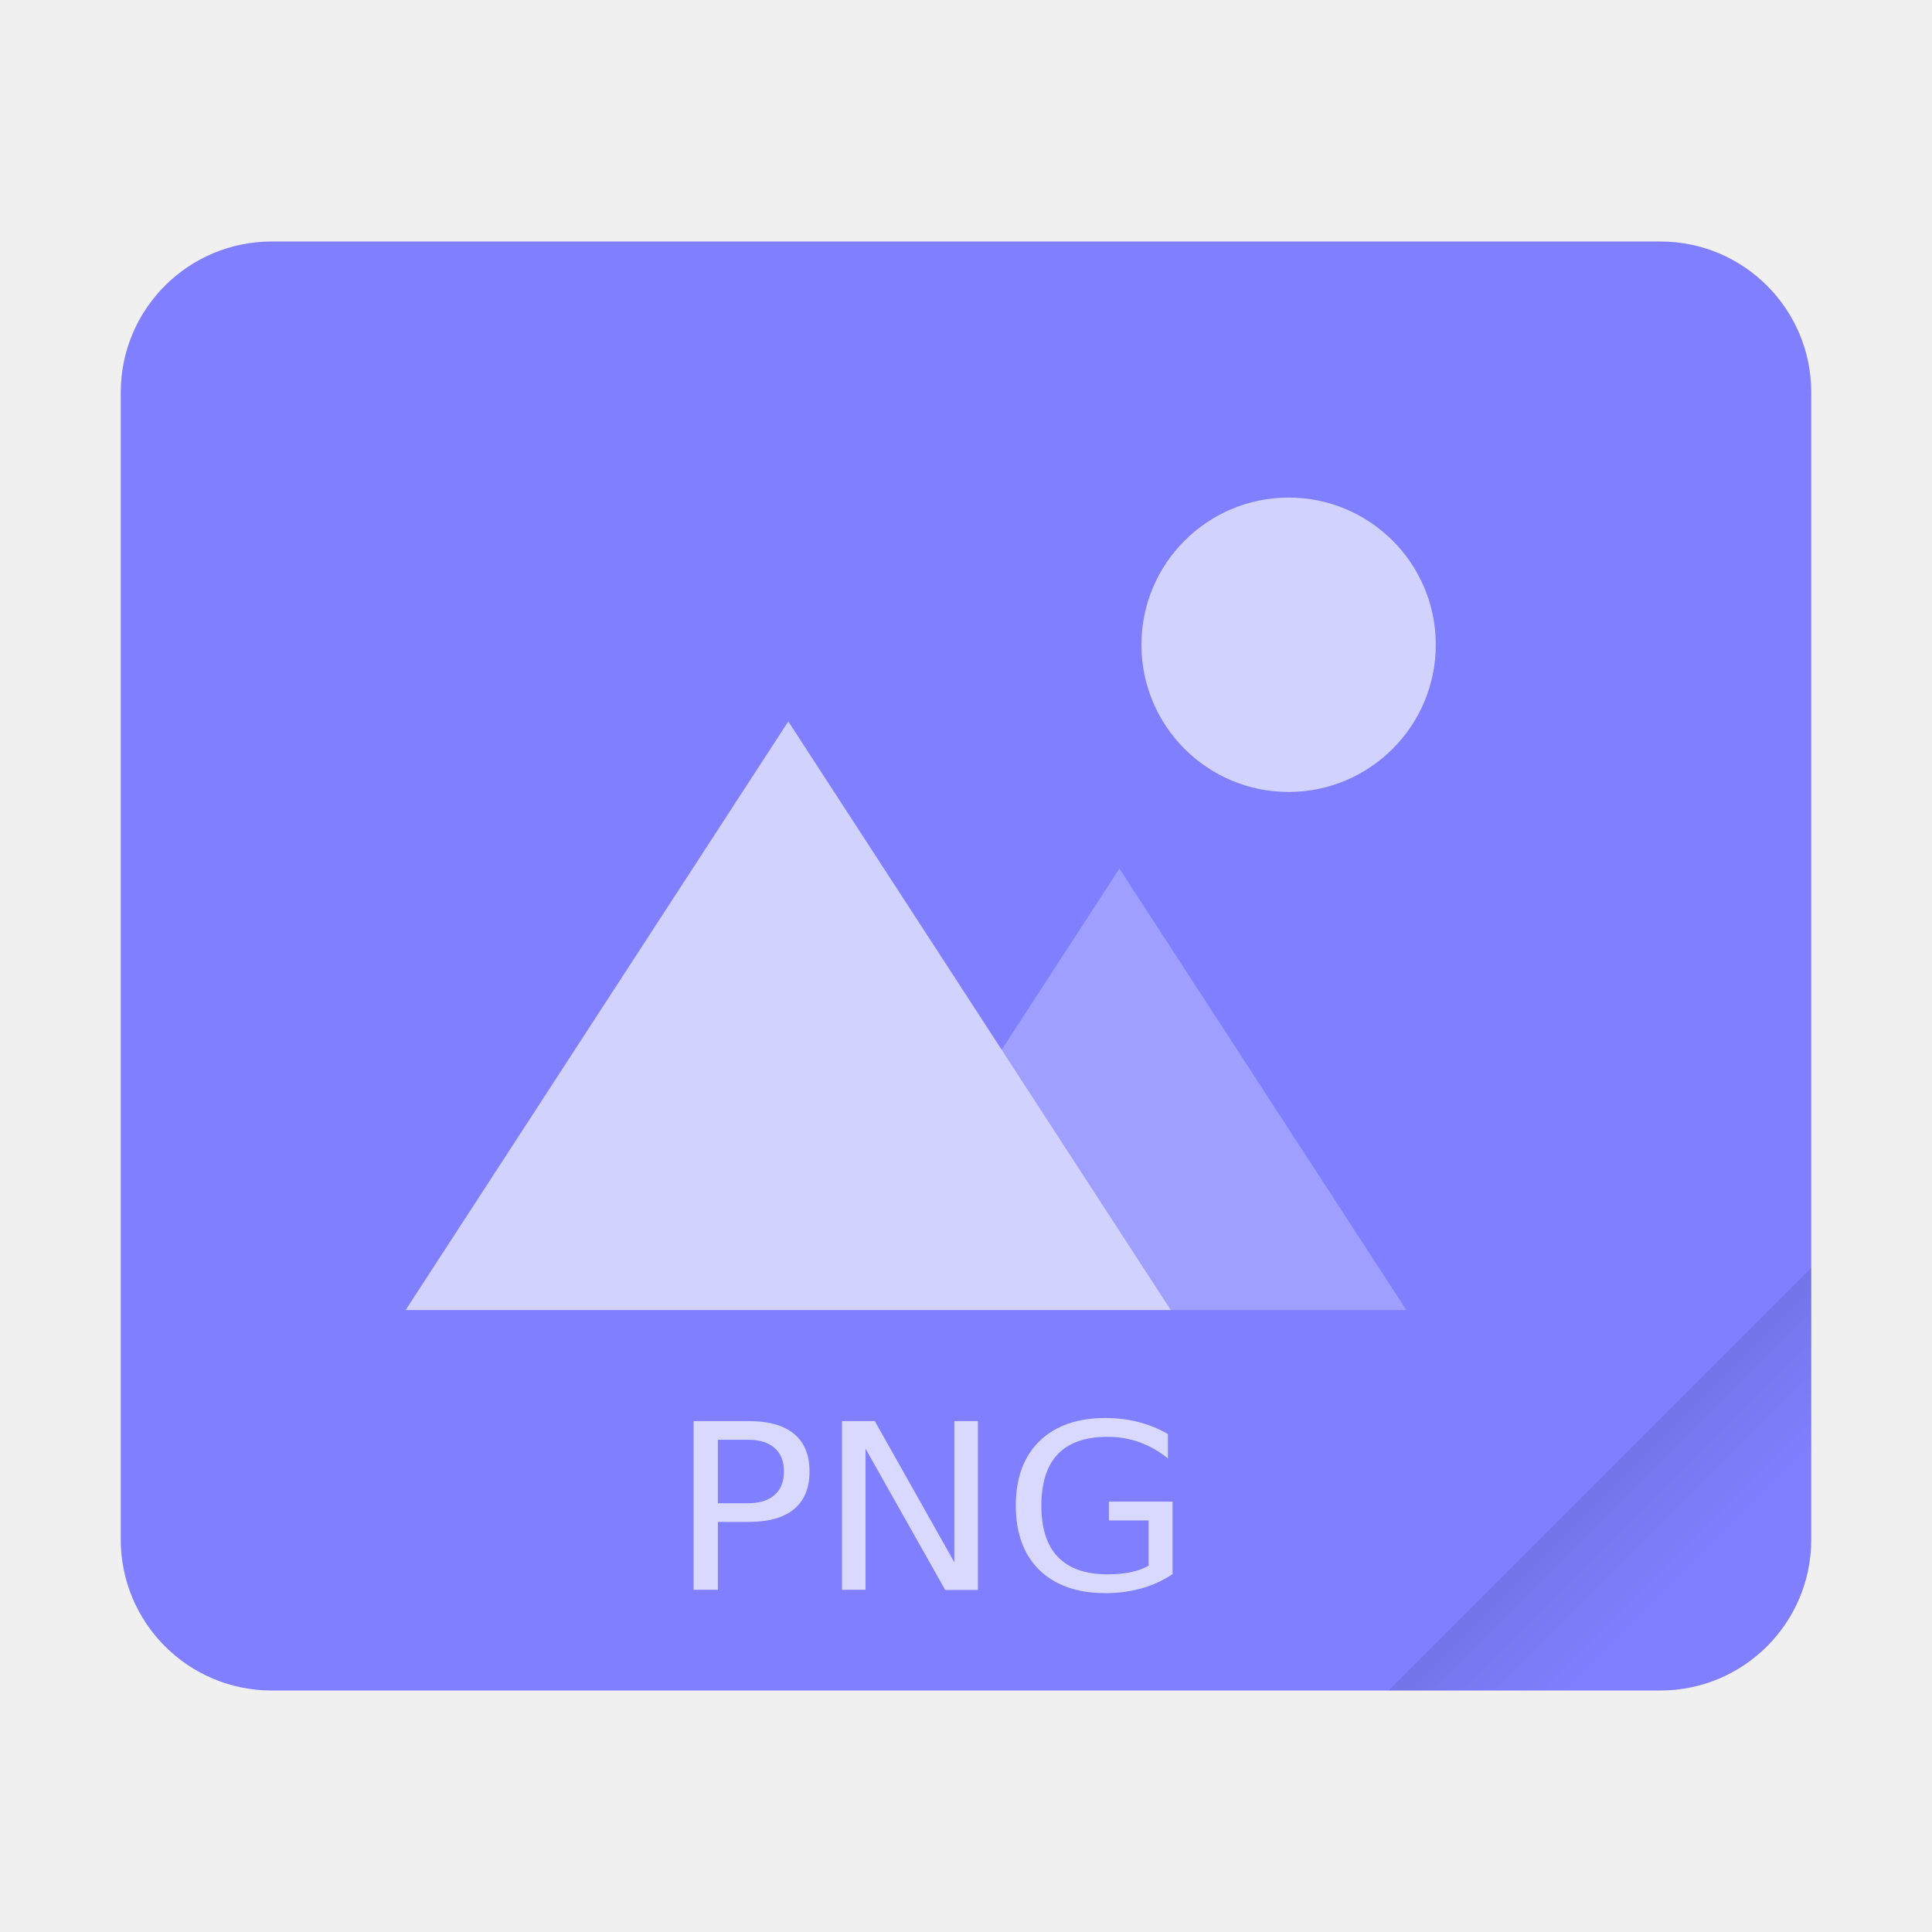
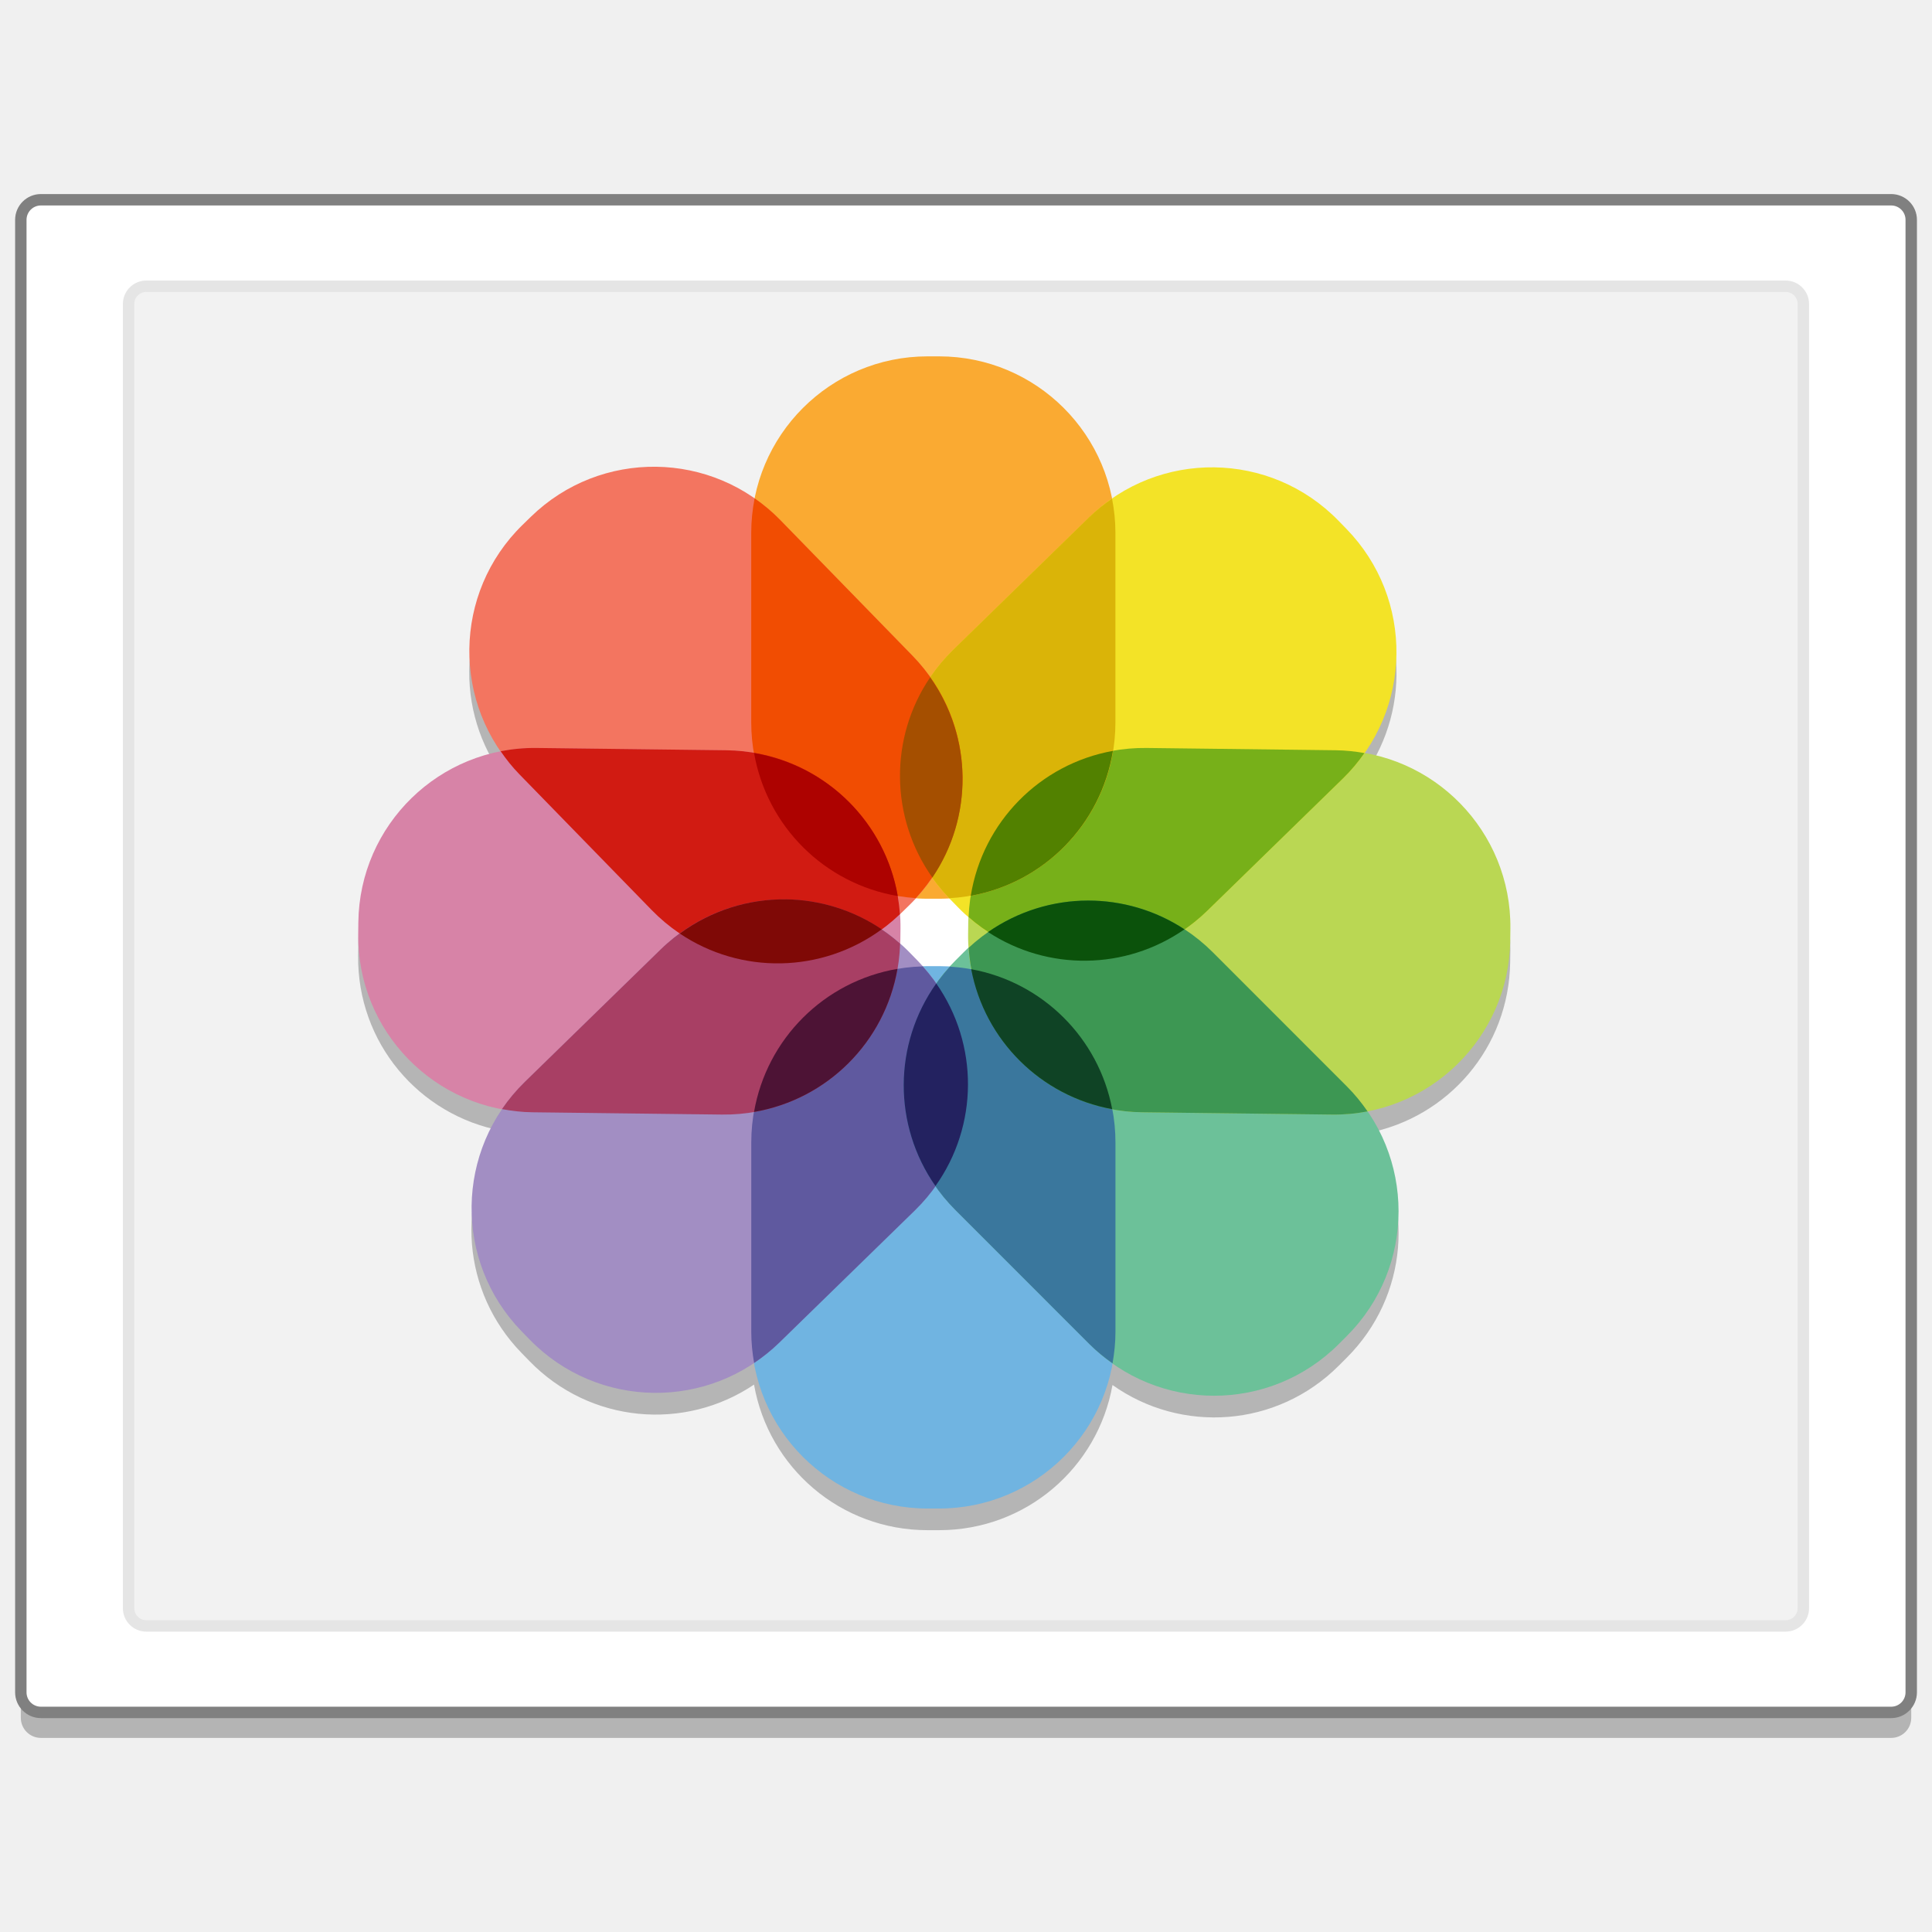
- <svg xmlns="http://www.w3.org/2000/svg" width="64" height="64" version="1.1" viewBox="0 0 16.933 16.933" id="svg23">
-   <defs id="defs7">
-     <linearGradient id="a" x1="49.571" x2="51.714" y1="52.714" y2="54.857" gradientTransform="matrix(2.3333,0,0,2.3333,-68.667,-72.001)" gradientUnits="userSpaceOnUse">
-       <stop offset="0" id="stop2" />
-       <stop stop-opacity="0" offset="1" id="stop4" />
-     </linearGradient>
-   </defs>
-   <g transform="matrix(0 .26458 .26458 0 -6e-5 -6e-5)" id="g13">
-     <rect x="8" y="4" width="48" height="56" ry="5" fill="#7f7fff" style="paint-order:stroke fill markers" id="rect9" />
-     <path d="m56 46-14 14h9c2.77 0 5-2.23 5-5z" fill="url(#a)" fill-rule="evenodd" opacity=".15" stroke-width="8.819" style="paint-order:stroke fill markers" id="path11" />
+ <svg xmlns="http://www.w3.org/2000/svg" width="128" height="128" viewBox="0 0 33.867 33.867" version="1.1" id="svg8">
+   <defs id="defs2" />
+   <g id="layer1" transform="translate(0,-263.1333)">
+     <rect ry="0.352" y="267.082" x="0.365" height="26.516" width="33.138" id="rect6469" style="opacity:0.25;fill:#000000;fill-opacity:1;fill-rule:nonzero;stroke:none;stroke-width:0.2;stroke-linecap:round;stroke-miterlimit:4;stroke-dasharray:none;stroke-opacity:1" />
+     <rect style="opacity:1;fill:#ffffff;fill-opacity:1;fill-rule:nonzero;stroke:#808080;stroke-width:0.2;stroke-linecap:round;stroke-miterlimit:4;stroke-dasharray:none;stroke-opacity:1" id="rect6401" width="33.138" height="26.516" x="0.365" y="266.635" ry="0.352" />
+     <rect ry="0.311" y="268.151" x="2.254" height="23.484" width="29.358" id="rect6533" style="opacity:1;fill:#f2f2f2;fill-opacity:1;fill-rule:nonzero;stroke:#e5e5e5;stroke-width:0.2;stroke-linecap:round;stroke-miterlimit:4;stroke-dasharray:none;stroke-opacity:1" />
+     <g style="stroke-width:1.367" id="g6459" transform="matrix(0.7314255,0,0,0.7316871,-42.71432,73.74304)">
+       <path style="opacity:0.25;fill:#000000;fill-opacity:1;fill-rule:nonzero;stroke:none;stroke-width:0.273;stroke-miterlimit:4;stroke-dasharray:none;stroke-dashoffset:0;stroke-opacity:1" d="m 80.629,267.898 c -2.059,0 -3.764,1.458 -4.146,3.402 -1.632,-1.141 -3.883,-1.001 -5.364,0.442 l -0.197,0.192 c -1.503,1.465 -1.682,3.757 -0.526,5.424 -1.928,0.374 -3.385,2.052 -3.41,4.096 l -0.004,0.276 c -0.026,2.092 1.46,3.833 3.446,4.202 -1.111,1.628 -0.96,3.856 0.472,5.324 l 0.192,0.197 c 1.451,1.489 3.715,1.679 5.378,0.559 0.348,1.986 2.07,3.488 4.158,3.488 h 0.276 c 2.085,0 3.805,-1.497 4.157,-3.478 1.652,1.171 3.94,1.019 5.422,-0.462 l 0.195,-0.195 c 1.468,-1.468 1.632,-3.73 0.495,-5.379 1.932,-0.37 3.394,-2.051 3.419,-4.099 l 0.004,-0.276 c 0.026,-2.109 -1.485,-3.863 -3.496,-4.211 1.149,-1.633 1.012,-3.889 -0.434,-5.373 l -0.192,-0.197 c -1.465,-1.503 -3.756,-1.682 -5.423,-0.527 -0.379,-1.947 -2.085,-3.408 -4.146,-3.408 z m -0.282,12.98 c 0.094,0.006 0.187,0.014 0.282,0.014 h 0.276 c 0.082,0 0.163,-0.008 0.244,-0.012 0.007,0.008 0.013,0.015 0.02,0.023 l 0.192,0.197 c 0.081,0.083 0.165,0.158 0.251,0.232 -0.002,0.041 -0.007,0.081 -0.008,0.122 l -0.004,0.276 c -0.001,0.114 0.005,0.226 0.013,0.337 -0.04,0.037 -0.083,0.071 -0.122,0.111 l -0.195,0.195 c -0.047,0.047 -0.088,0.098 -0.133,0.147 -0.086,-0.005 -0.171,-0.013 -0.258,-0.013 h -0.276 c -0.04,0 -0.078,0.005 -0.118,0.006 -0.038,-0.043 -0.073,-0.087 -0.114,-0.129 l -0.192,-0.197 c -0.075,-0.077 -0.155,-0.147 -0.234,-0.218 8.24e-4,-0.027 0.005,-0.053 0.005,-0.08 l 0.004,-0.276 c 0.002,-0.118 -0.005,-0.235 -0.013,-0.351 0.008,-0.008 0.018,-0.015 0.026,-0.023 l 0.197,-0.192 c 0.056,-0.054 0.105,-0.112 0.157,-0.169 z" id="path6343" />
+       <ellipse style="opacity:1;fill:#ffffff;fill-opacity:1;fill-rule:nonzero;stroke:none;stroke-width:0.273;stroke-miterlimit:4;stroke-dasharray:none;stroke-dashoffset:0;stroke-opacity:1" id="ellipse6345" cx="80.654" cy="281.164" rx="1.043" ry="1.038" />
+       <rect ry="4.226" y="267.378" x="76.403" height="12.994" width="8.728" id="rect6347" style="opacity:1;fill:#faaa32;fill-opacity:1;fill-rule:nonzero;stroke:none;stroke-width:0.273;stroke-miterlimit:4;stroke-dasharray:none;stroke-dashoffset:0;stroke-opacity:1" />
+       <rect style="opacity:1;fill:#70b4e1;fill-opacity:1;fill-rule:nonzero;stroke:none;stroke-width:0.273;stroke-miterlimit:4;stroke-dasharray:none;stroke-dashoffset:0;stroke-opacity:1" id="rect6349" width="8.728" height="12.994" x="76.403" y="281.987" ry="4.226" />
+       <rect ry="4.226" y="256.781" x="-146.034" height="12.994" width="8.728" id="rect6351" style="opacity:1;fill:#6cc199;fill-opacity:1;fill-rule:nonzero;stroke:none;stroke-width:0.273;stroke-miterlimit:4;stroke-dasharray:none;stroke-dashoffset:0;stroke-opacity:1" transform="matrix(0.7070873,-0.7071263,0.7070873,0.7071263,0,0)" />
+       <rect transform="matrix(0.01219527,-0.9999256,0.9999256,0.01219661,0,0)" style="opacity:1;fill:#bad753;fill-opacity:1;fill-rule:nonzero;stroke:none;stroke-width:0.273;stroke-miterlimit:4;stroke-dasharray:none;stroke-dashoffset:0;stroke-opacity:1" id="rect6353" width="8.728" height="12.994" x="-284.421" y="85.024" ry="4.226" />
+       <rect ry="4.226" y="-137.577" x="-261.935" height="12.994" width="8.728" id="rect6355" style="opacity:1;fill:#f3e327;fill-opacity:1;fill-rule:nonzero;stroke:none;stroke-width:0.273;stroke-miterlimit:4;stroke-dasharray:none;stroke-dashoffset:0;stroke-opacity:1" transform="matrix(-0.6979857,-0.7161117,0.7160732,-0.6980252,0,0)" />
+       <path style="opacity:1;fill:#77b019;fill-opacity:1;fill-rule:nonzero;stroke:none;stroke-width:0.273;stroke-miterlimit:4;stroke-dasharray:none;stroke-dashoffset:0;stroke-opacity:1" d="m 85.881,276.76 c -2.3,-0.028 -4.177,1.769 -4.269,4.052 1.646,1.44 4.131,1.397 5.725,-0.156 l 3.252,-3.17 c 0.193,-0.188 0.362,-0.392 0.511,-0.604 -0.221,-0.038 -0.446,-0.064 -0.678,-0.067 z" id="path6357" />
+       <rect transform="matrix(0.7160732,-0.6980252,0.6979857,0.7161117,0,0)" style="opacity:1;fill:#f37560;fill-opacity:1;fill-rule:nonzero;stroke:none;stroke-width:0.273;stroke-miterlimit:4;stroke-dasharray:none;stroke-dashoffset:0;stroke-opacity:1" id="rect6359" width="8.728" height="12.994" x="-142.881" y="243.859" ry="4.226" />
+       <rect ry="4.226" y="70.408" x="-284.599" height="12.994" width="8.728" id="rect6361" style="opacity:1;fill:#d783a7;fill-opacity:1;fill-rule:nonzero;stroke:none;stroke-width:0.273;stroke-miterlimit:4;stroke-dasharray:none;stroke-dashoffset:0;stroke-opacity:1" transform="matrix(0.01219527,-0.9999256,0.9999256,0.01219661,0,0)" />
+       <rect transform="matrix(0.6979857,0.7161117,-0.7160732,0.6980252,0,0)" style="opacity:1;fill:#a28ec3;fill-opacity:1;fill-rule:nonzero;stroke:none;stroke-width:0.273;stroke-miterlimit:4;stroke-dasharray:none;stroke-dashoffset:0;stroke-opacity:1" id="rect6363" width="8.728" height="12.994" x="253.453" y="139.163" ry="4.226" />
+       <path style="opacity:1;fill:#5f599f;fill-opacity:1;fill-rule:nonzero;stroke:none;stroke-width:0.273;stroke-miterlimit:4;stroke-dasharray:none;stroke-dashoffset:0;stroke-opacity:1" d="m 80.512,281.993 c -2.286,0.063 -4.108,1.919 -4.108,4.22 v 4.542 c 0,0.253 0.026,0.498 0.068,0.739 0.21,-0.141 0.411,-0.3 0.599,-0.483 l 3.252,-3.17 c 1.635,-1.594 1.703,-4.166 0.19,-5.848 z" id="path6365" />
+       <path style="opacity:1;fill:#3a779d;fill-opacity:1;fill-rule:nonzero;stroke:none;stroke-width:0.273;stroke-miterlimit:4;stroke-dasharray:none;stroke-dashoffset:0;stroke-opacity:1" d="m 81.163,282 c -1.516,1.663 -1.475,4.221 0.133,5.83 l 3.211,3.211 c 0.174,0.174 0.361,0.325 0.555,0.462 0.043,-0.243 0.07,-0.493 0.07,-0.749 v -4.542 c 0,-2.254 -1.748,-4.08 -3.968,-4.213 z" id="path6367" />
+       <path style="opacity:1;fill:#232260;fill-opacity:1;fill-rule:nonzero;stroke:none;stroke-width:0.273;stroke-miterlimit:4;stroke-dasharray:none;stroke-dashoffset:0;stroke-opacity:1" d="m 80.837,282.402 c -1.032,1.452 -1.039,3.396 -0.019,4.853 1.031,-1.448 1.041,-3.392 0.019,-4.853 z" id="path6369" />
+       <path style="opacity:1;fill:#3d9753;fill-opacity:1;fill-rule:nonzero;stroke:none;stroke-width:0.273;stroke-miterlimit:4;stroke-dasharray:none;stroke-dashoffset:0;stroke-opacity:1" d="m 84.479,280.416 c -1.029,0 -2.055,0.38 -2.866,1.131 0.144,2.184 1.934,3.914 4.162,3.941 l 4.541,0.055 c 0.294,0.004 0.581,-0.022 0.858,-0.076 -0.145,-0.21 -0.308,-0.411 -0.495,-0.598 l -3.211,-3.211 c -0.828,-0.828 -1.908,-1.242 -2.988,-1.242 z" id="path6371" />
+       <path style="opacity:1;fill:#0b520b;fill-opacity:1;fill-rule:nonzero;stroke:none;stroke-width:0.273;stroke-miterlimit:4;stroke-dasharray:none;stroke-dashoffset:0;stroke-opacity:1" d="m 84.479,280.416 c -0.84,0 -1.678,0.253 -2.4,0.754 1.429,0.936 3.292,0.917 4.707,-0.065 -0.7,-0.459 -1.504,-0.689 -2.308,-0.689 z" id="path6373" />
+       <path style="opacity:1;fill:#0f4325;fill-opacity:1;fill-rule:nonzero;stroke:none;stroke-width:0.273;stroke-miterlimit:4;stroke-dasharray:none;stroke-dashoffset:0;stroke-opacity:1" d="m 81.675,282.06 c 0.323,1.703 1.665,3.038 3.379,3.353 -0.325,-1.707 -1.668,-3.041 -3.379,-3.353 z" id="path6375" />
+       <path style="opacity:1;fill:#faaa32;fill-opacity:1;fill-rule:nonzero;stroke:none;stroke-width:0.273;stroke-miterlimit:4;stroke-dasharray:none;stroke-dashoffset:0;stroke-opacity:1" d="m 85.071,276.83 c -1.751,0.315 -3.12,1.703 -3.407,3.472 1.754,-0.316 3.122,-1.706 3.407,-3.472 z" id="path6377" />
+       <path style="opacity:1;fill:#dab408;fill-opacity:1;fill-rule:nonzero;stroke:none;stroke-width:0.273;stroke-miterlimit:4;stroke-dasharray:none;stroke-dashoffset:0;stroke-opacity:1" d="m 85.05,270.786 c -0.193,0.134 -0.379,0.281 -0.553,0.45 l -3.252,3.17 c -1.669,1.627 -1.709,4.276 -0.097,5.954 2.226,-0.126 3.983,-1.955 3.983,-4.214 v -4.541 c 0,-0.281 -0.029,-0.554 -0.081,-0.819 z" id="path6379" />
+       <path style="opacity:1;fill:#f14d02;fill-opacity:1;fill-rule:nonzero;stroke:none;stroke-width:0.273;stroke-miterlimit:4;stroke-dasharray:none;stroke-dashoffset:0;stroke-opacity:1" d="m 76.484,270.78 c -0.052,0.267 -0.081,0.542 -0.081,0.824 v 4.541 c 0,2.246 1.736,4.067 3.944,4.212 1.515,-1.644 1.499,-4.187 -0.081,-5.808 l -3.17,-3.252 c -0.191,-0.196 -0.397,-0.367 -0.613,-0.518 z" id="path6381" />
+       <path style="opacity:1;fill:#d11b12;fill-opacity:1;fill-rule:nonzero;stroke:none;stroke-width:0.273;stroke-miterlimit:4;stroke-dasharray:none;stroke-dashoffset:0;stroke-opacity:1" d="m 71.264,276.76 c -0.297,-0.004 -0.587,0.024 -0.867,0.078 0.133,0.193 0.28,0.379 0.45,0.553 l 3.17,3.252 c 1.626,1.668 4.272,1.709 5.95,0.099 -0.151,-2.178 -1.939,-3.899 -4.161,-3.927 z" id="path6383" />
+       <path style="opacity:1;fill:#a83f64;fill-opacity:1;fill-rule:nonzero;stroke:none;stroke-width:0.273;stroke-miterlimit:4;stroke-dasharray:none;stroke-dashoffset:0;stroke-opacity:1" d="m 77.233,280.387 c -1.08,-0.014 -2.166,0.386 -3.004,1.203 l -3.252,3.17 c -0.208,0.203 -0.391,0.422 -0.548,0.652 0.237,0.044 0.479,0.073 0.729,0.076 l 4.541,0.055 c 2.314,0.028 4.201,-1.791 4.272,-4.095 -0.783,-0.692 -1.757,-1.05 -2.738,-1.062 z" id="path6385" />
+       <path style="opacity:1;fill:#7f0906;fill-opacity:1;fill-rule:nonzero;stroke:none;stroke-width:0.273;stroke-miterlimit:4;stroke-dasharray:none;stroke-dashoffset:0;stroke-opacity:1" d="m 77.233,280.387 c -0.892,-0.011 -1.785,0.264 -2.542,0.819 1.464,0.985 3.401,0.953 4.84,-0.102 -0.694,-0.467 -1.494,-0.707 -2.298,-0.718 z" id="path6387" />
+       <path style="opacity:1;fill:#4d1335;fill-opacity:1;fill-rule:nonzero;stroke:none;stroke-width:0.273;stroke-miterlimit:4;stroke-dasharray:none;stroke-dashoffset:0;stroke-opacity:1" d="m 79.908,282.052 c -1.756,0.3 -3.133,1.673 -3.438,3.428 1.753,-0.299 3.132,-1.67 3.438,-3.428 z" id="path6389" />
+       <path style="opacity:1;fill:#a54f00;fill-opacity:1;fill-rule:nonzero;stroke:none;stroke-width:0.273;stroke-miterlimit:4;stroke-dasharray:none;stroke-dashoffset:0;stroke-opacity:1" d="m 80.691,275.068 c -0.981,1.446 -0.964,3.36 0.053,4.797 0.981,-1.447 0.965,-3.36 -0.053,-4.797 z" id="path6391" />
+       <path style="opacity:1;fill:#ad0200;fill-opacity:1;fill-rule:nonzero;stroke:none;stroke-width:0.273;stroke-miterlimit:4;stroke-dasharray:none;stroke-dashoffset:0;stroke-opacity:1" d="m 76.471,276.881 c 0.306,1.756 1.685,3.129 3.444,3.427 -0.305,-1.752 -1.682,-3.128 -3.444,-3.427 z" id="path6393" />
+       <path style="opacity:1;fill:#528100;fill-opacity:1;fill-rule:nonzero;stroke:none;stroke-width:0.273;stroke-miterlimit:4;stroke-dasharray:none;stroke-dashoffset:0;stroke-opacity:1" d="m 85.071,276.83 c -1.751,0.315 -3.12,1.703 -3.407,3.472 1.754,-0.316 3.122,-1.706 3.407,-3.472 z" id="path6395" />
+     </g>
  </g>
-   <g fill="#fff" id="g21">
-     <path d="M 9.811,7.613 8.779,9.2 10.262,11.482 h 2.064 z" color="#000000" opacity="0.25" stroke-width="0.258" id="path15" />
-     <path d="M 6.909,6.323 3.555,11.482 h 6.707 z" color="#000000" opacity="0.65" id="path17" style="stroke-width:0.975" />
-     <path d="m 11.294,4.361 c -0.712,0 -1.29,0.578 -1.29,1.29 0,0.712 0.577,1.29 1.29,1.29 0.712,0 1.29,-0.578 1.29,-1.29 0,-0.712 -0.577,-1.29 -1.29,-1.29 z" color="#000000" opacity="0.65" id="path19" style="stroke-width:0.975" />
-   </g>
-   <path d="m 6.292,12.619 v 0.556 h 0.267 q 0.149,0 0.23,-0.073 0.082,-0.072 0.082,-0.206 0,-0.132 -0.082,-0.205 -0.081,-0.072 -0.23,-0.072 z m -0.213,-0.164 h 0.48 q 0.265,0 0.4,0.112 0.136,0.112 0.136,0.33 0,0.218 -0.136,0.33 -0.135,0.112 -0.4,0.112 H 6.292 v 0.595 H 6.079 Z m 1.301,0 h 0.287 l 0.697,1.237 v -1.237 h 0.207 v 1.48 H 8.284 l -0.698,-1.238 v 1.237 H 7.38 Z m 2.687,1.268 v -0.397 H 9.719 v -0.165 H 10.277 v 0.635 q -0.123,0.083 -0.271,0.125 -0.149,0.042 -0.318,0.042 -0.368,0 -0.578,-0.202 -0.207,-0.203 -0.207,-0.565 0,-0.363 0.207,-0.565 0.21,-0.203 0.578,-0.203 0.154,0 0.293,0.036 0.138,0.036 0.255,0.105 v 0.213 q -0.117,-0.094 -0.25,-0.142 -0.133,-0.047 -0.28,-0.047 -0.288,0 -0.434,0.151 -0.145,0.152 -0.145,0.452 0,0.3 0.145,0.45 0.146,0.152 0.434,0.152 0.113,0 0.202,-0.018 0.088,-0.018 0.158,-0.057 z" id="path95" style="fill:#ffffff;fill-opacity:1;stroke-width:1.031;opacity:0.7" />
</svg>
